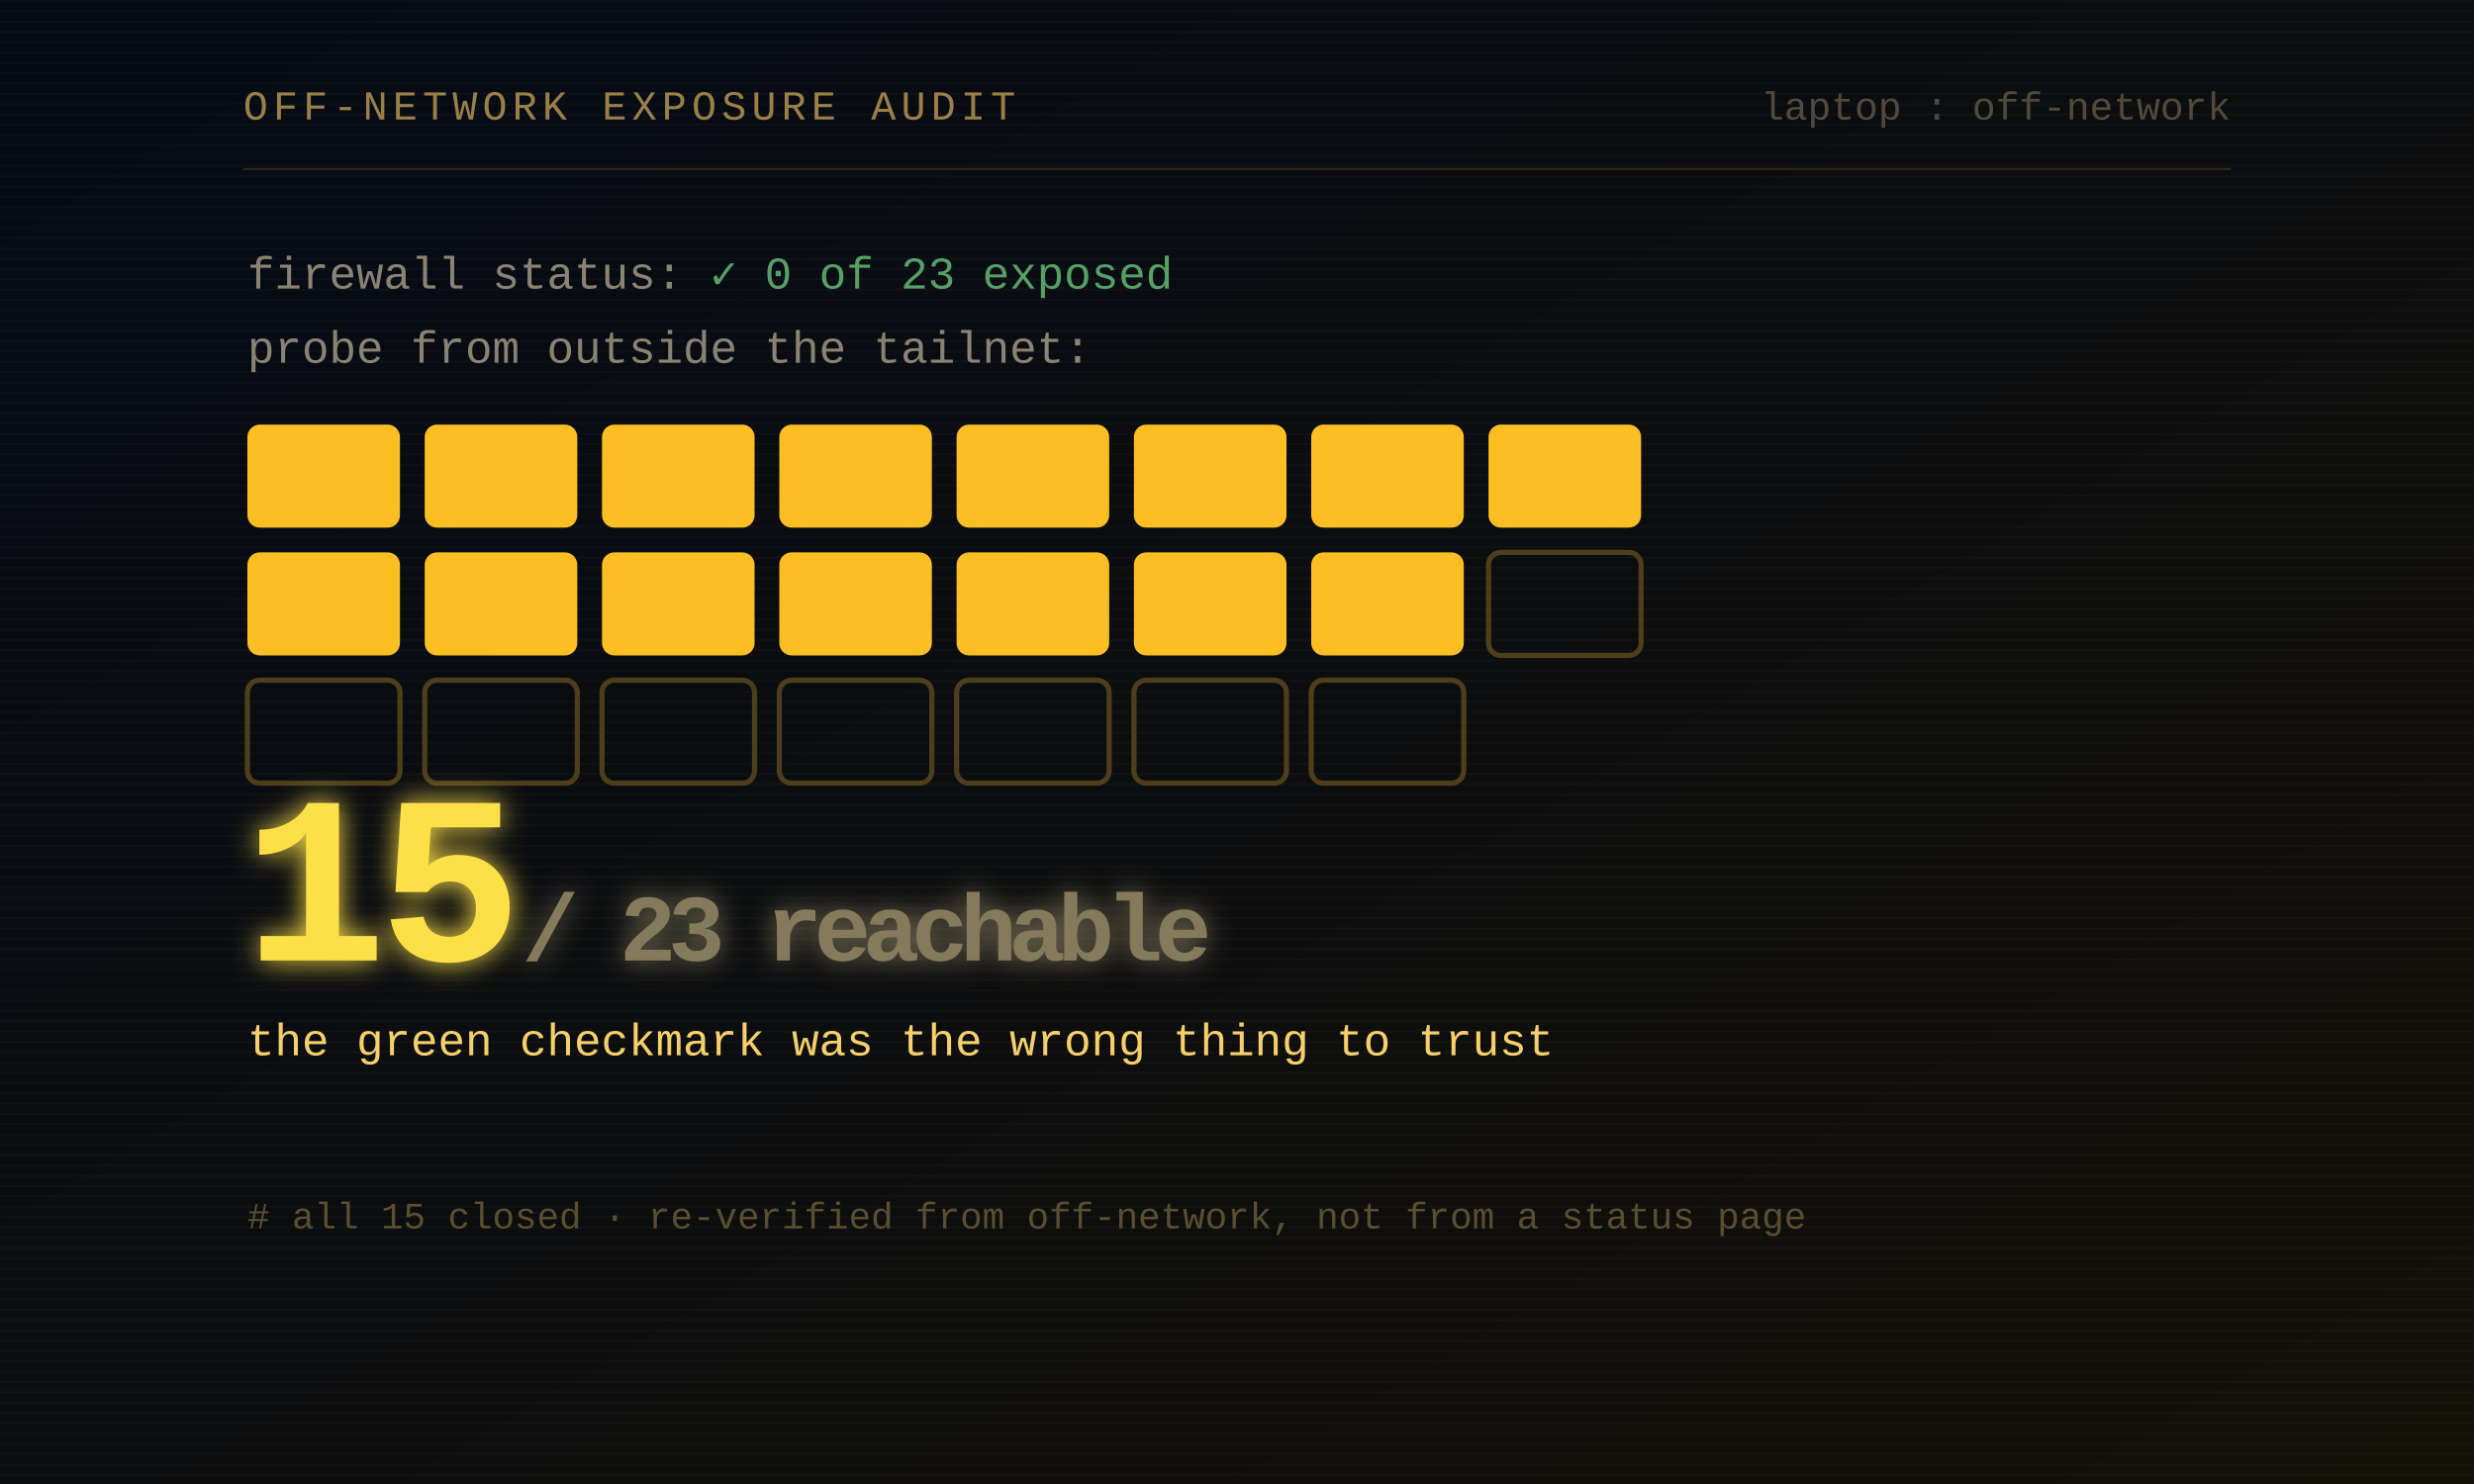
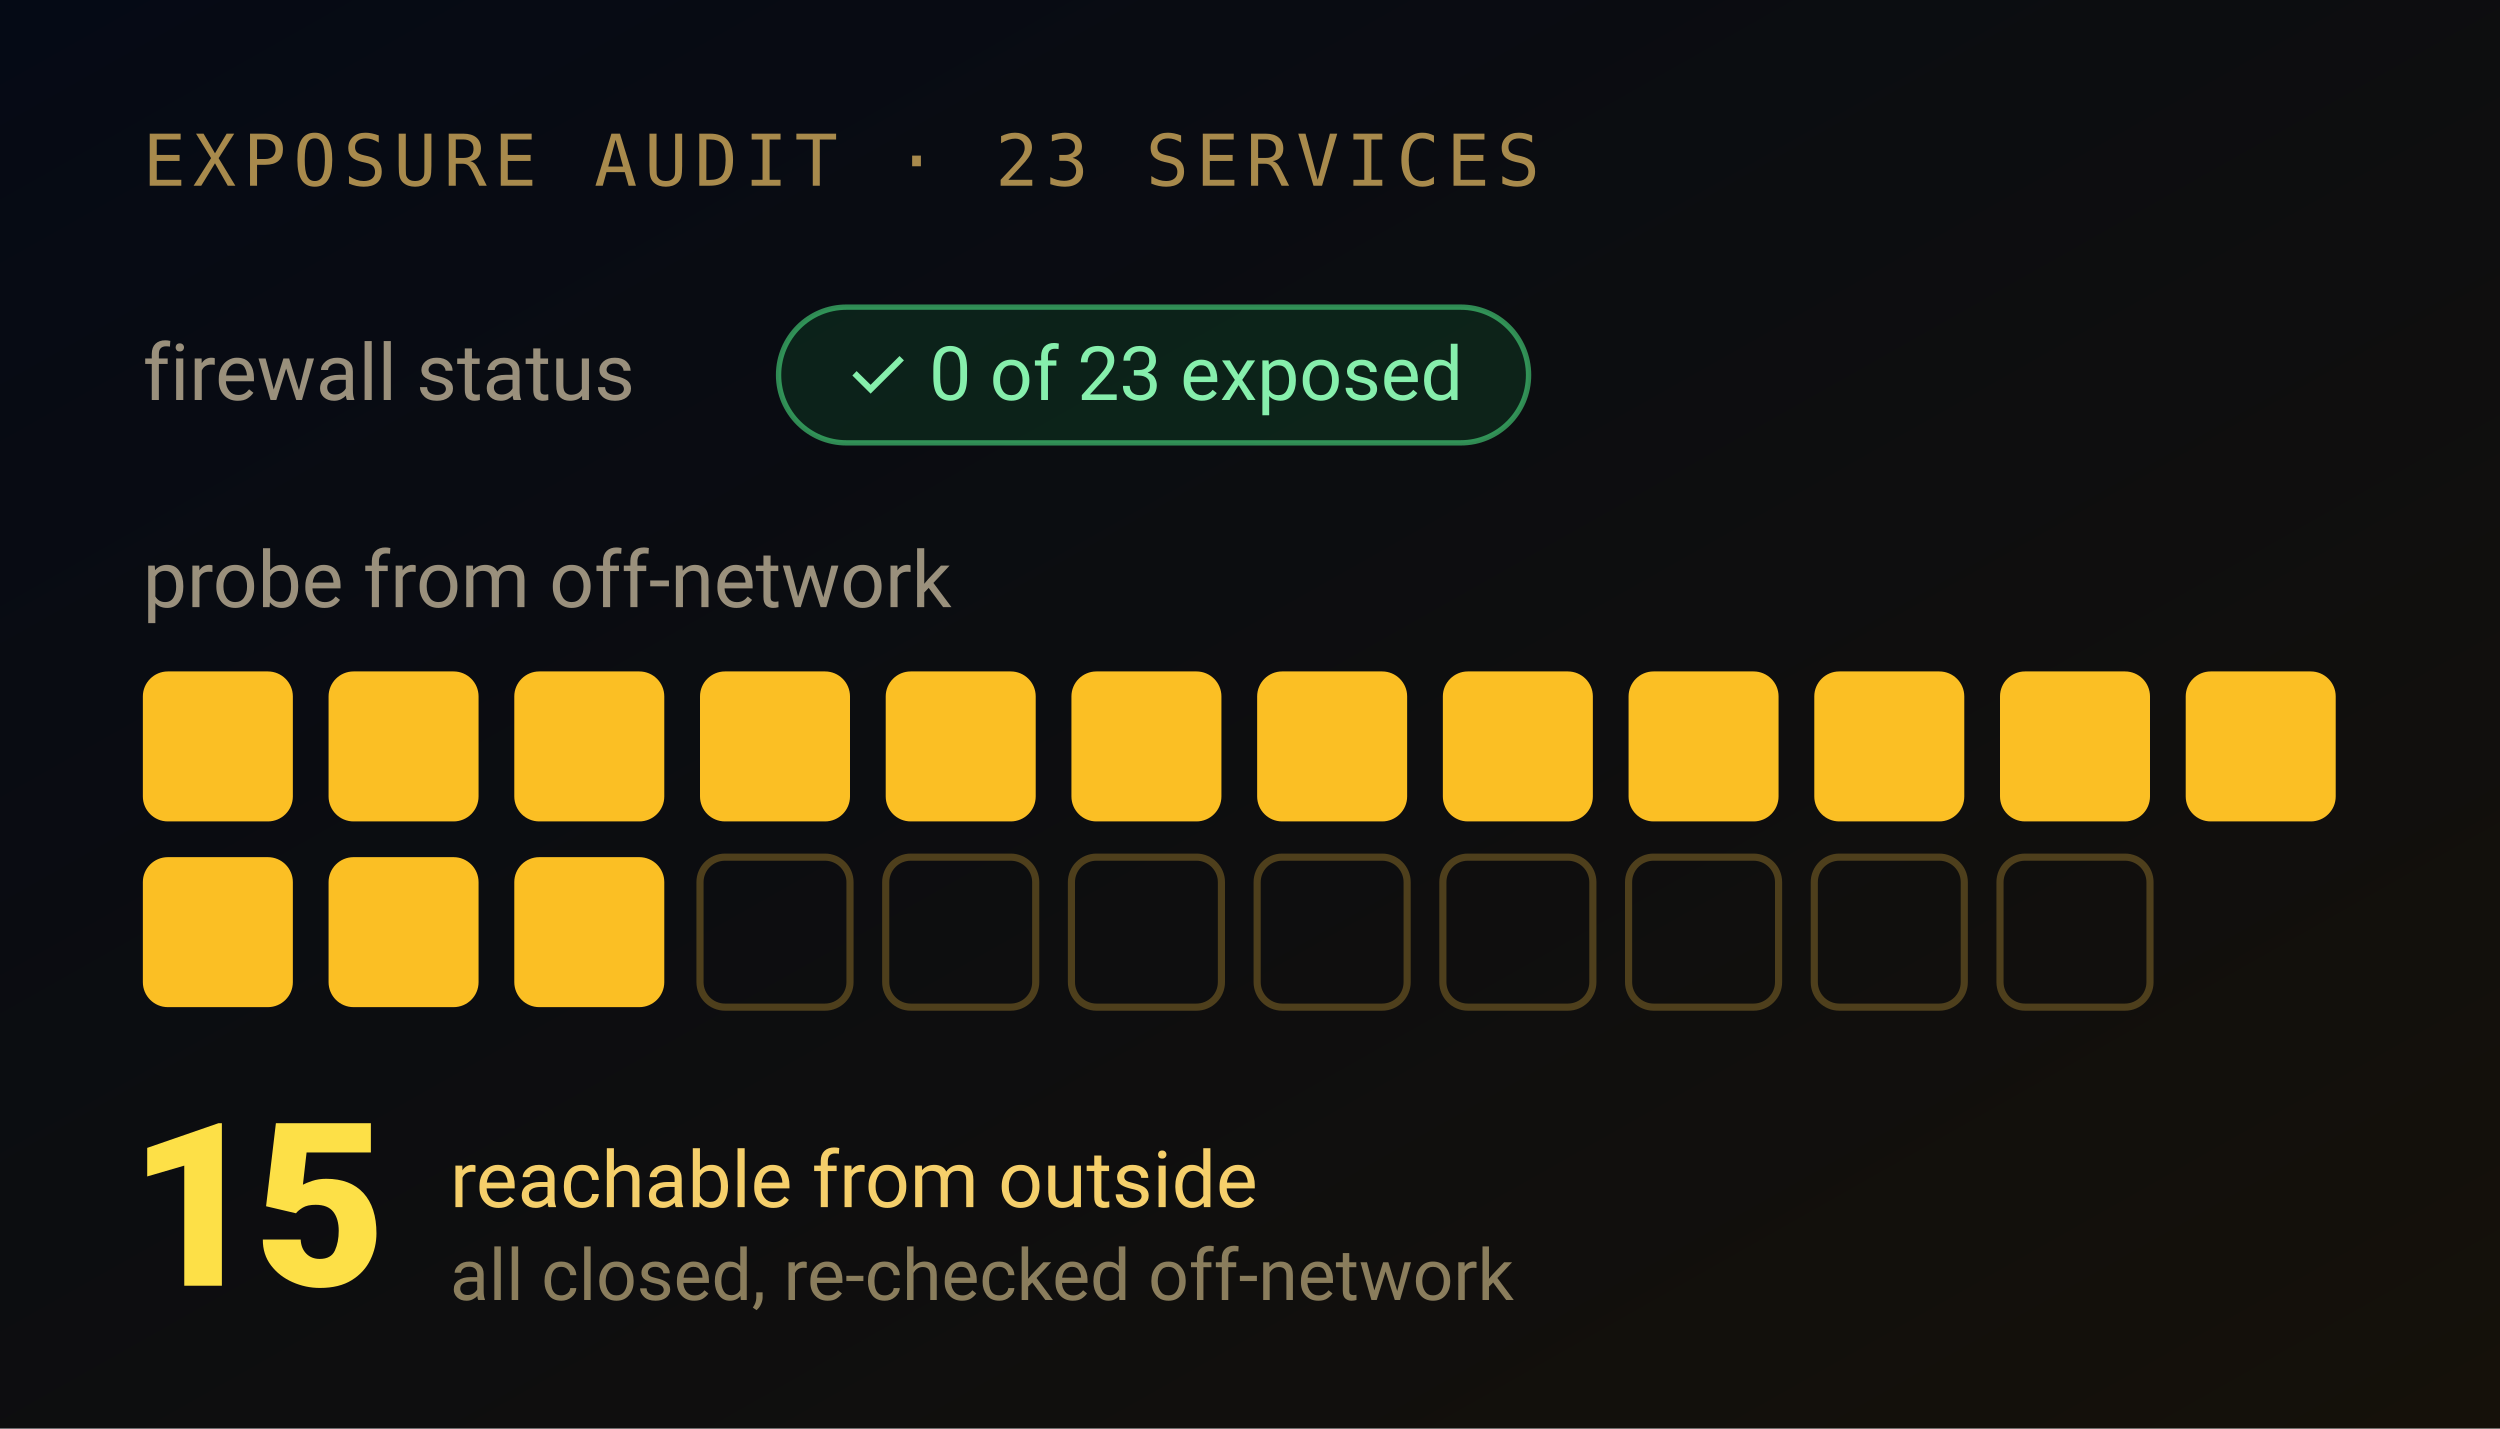
- <svg xmlns="http://www.w3.org/2000/svg" viewBox="0 0 1200 720" role="img" aria-labelledby="pc-t pc-d">
+ <svg xmlns="http://www.w3.org/2000/svg" viewBox="0 0 700 400" role="img" aria-labelledby="pc-t pc-d">
  <defs>
    <linearGradient id="pcBg" x1="0" y1="0" x2="1" y2="1">
      <stop offset="0" stop-color="#050a15" />
-       <stop offset="1" stop-color="#131008" />
+       <stop offset="1" stop-color="#15110a" />
    </linearGradient>
-     <pattern id="pcScan" width="5" height="5" patternUnits="userSpaceOnUse">
-       <rect width="5" height="1" fill="#ffffff" opacity="0.02" />
-     </pattern>
-     <filter id="pcGlow" x="-60%" y="-80%" width="220%" height="260%">
-       <feGaussianBlur stdDeviation="7" result="b" />
-       <feMerge>
-         <feMergeNode in="b" />
-         <feMergeNode in="SourceGraphic" />
-       </feMerge>
-     </filter>
  </defs>
-   <rect width="1200" height="720" fill="url(#pcBg)" />
-   <rect width="1200" height="720" fill="url(#pcScan)" />
-   <g font-family="'SF Mono','SFMono-Regular',ui-monospace,Menlo,Consolas,'Liberation Mono',monospace">
-     <text x="118" y="58" font-size="20" letter-spacing="2.5" fill="#9a7f48">OFF-NETWORK EXPOSURE AUDIT</text>
-     <text x="1082" y="58" text-anchor="end" font-size="19" fill="#52493a">laptop : off-network</text>
-     <line x1="118" y1="82" x2="1082" y2="82" stroke="#332714" stroke-width="1" />
-     <text x="120" y="140" font-size="22" fill="#8a8272">firewall status:  <tspan fill="#56a066">✓ 0 of 23 exposed</tspan>
-     </text>
-     <text x="120" y="176" font-size="22" fill="#8a8272">probe from outside the tailnet:</text>
-     <g>
-       <rect x="120" y="206" width="74" height="50" rx="6" fill="#fbbf24" />
-       <rect x="206" y="206" width="74" height="50" rx="6" fill="#fbbf24" />
-       <rect x="292" y="206" width="74" height="50" rx="6" fill="#fbbf24" />
-       <rect x="378" y="206" width="74" height="50" rx="6" fill="#fbbf24" />
-       <rect x="464" y="206" width="74" height="50" rx="6" fill="#fbbf24" />
-       <rect x="550" y="206" width="74" height="50" rx="6" fill="#fbbf24" />
-       <rect x="636" y="206" width="74" height="50" rx="6" fill="#fbbf24" />
-       <rect x="722" y="206" width="74" height="50" rx="6" fill="#fbbf24" />
-       <rect x="120" y="268" width="74" height="50" rx="6" fill="#fbbf24" />
-       <rect x="206" y="268" width="74" height="50" rx="6" fill="#fbbf24" />
-       <rect x="292" y="268" width="74" height="50" rx="6" fill="#fbbf24" />
-       <rect x="378" y="268" width="74" height="50" rx="6" fill="#fbbf24" />
-       <rect x="464" y="268" width="74" height="50" rx="6" fill="#fbbf24" />
-       <rect x="550" y="268" width="74" height="50" rx="6" fill="#fbbf24" />
-       <rect x="636" y="268" width="74" height="50" rx="6" fill="#fbbf24" />
-       <rect x="722" y="268" width="74" height="50" rx="6" fill="none" stroke="#4e3f1c" stroke-width="2.5" />
-       <rect x="120" y="330" width="74" height="50" rx="6" fill="none" stroke="#4e3f1c" stroke-width="2.5" />
-       <rect x="206" y="330" width="74" height="50" rx="6" fill="none" stroke="#4e3f1c" stroke-width="2.5" />
-       <rect x="292" y="330" width="74" height="50" rx="6" fill="none" stroke="#4e3f1c" stroke-width="2.5" />
-       <rect x="378" y="330" width="74" height="50" rx="6" fill="none" stroke="#4e3f1c" stroke-width="2.5" />
-       <rect x="464" y="330" width="74" height="50" rx="6" fill="none" stroke="#4e3f1c" stroke-width="2.5" />
-       <rect x="550" y="330" width="74" height="50" rx="6" fill="none" stroke="#4e3f1c" stroke-width="2.5" />
-       <rect x="636" y="330" width="74" height="50" rx="6" fill="none" stroke="#4e3f1c" stroke-width="2.5" />
+   <rect width="700" height="400" fill="url(#pcBg)" />
+   <text x="40" y="52" font-family="ui-monospace,Menlo,Consolas,monospace" font-size="20" letter-spacing="2" fill="#a88a4c">EXPOSURE AUDIT · 23 SERVICES</text>
+   <g font-family="system-ui,-apple-system,'Segoe UI',Roboto,sans-serif">
+     <text x="40" y="112" font-size="22" fill="#9a907c">firewall status</text>
+     <rect x="218" y="86" width="210" height="38" rx="19" fill="#16a34a" fill-opacity=".15" stroke="#4ade80" stroke-opacity=".6" stroke-width="1.5" />
+     <text x="323" y="112" font-size="21" fill="#86efac" text-anchor="middle">✓ 0 of 23 exposed</text>
+     <text x="40" y="170" font-size="22" fill="#9a907c">probe from off-network</text>
+     <g fill="#fbbf24">
+       <rect x="40" y="188" width="42" height="42" rx="7" />
+       <rect x="92" y="188" width="42" height="42" rx="7" />
+       <rect x="144" y="188" width="42" height="42" rx="7" />
+       <rect x="196" y="188" width="42" height="42" rx="7" />
+       <rect x="248" y="188" width="42" height="42" rx="7" />
+       <rect x="300" y="188" width="42" height="42" rx="7" />
+       <rect x="352" y="188" width="42" height="42" rx="7" />
+       <rect x="404" y="188" width="42" height="42" rx="7" />
+       <rect x="456" y="188" width="42" height="42" rx="7" />
+       <rect x="508" y="188" width="42" height="42" rx="7" />
+       <rect x="560" y="188" width="42" height="42" rx="7" />
+       <rect x="612" y="188" width="42" height="42" rx="7" />
+       <rect x="40" y="240" width="42" height="42" rx="7" />
+       <rect x="92" y="240" width="42" height="42" rx="7" />
+       <rect x="144" y="240" width="42" height="42" rx="7" />
    </g>
-     <text x="118" y="466" font-size="116" font-weight="800" letter-spacing="-4" fill="#fde047" filter="url(#pcGlow)">15<tspan font-size="46" font-weight="700" fill="#867a5c"> / 23 reachable</tspan>
-     </text>
-     <text x="120" y="512" font-size="22" fill="#f5cf6a">the green checkmark was the wrong thing to trust</text>
-     <text x="120" y="596" font-size="18" fill="#5a4e30"># all 15 closed · re-verified from off-network, not from a status page</text>
+     <g fill="none" stroke="#4e3f1c" stroke-width="2">
+       <rect x="196" y="240" width="42" height="42" rx="7" />
+       <rect x="248" y="240" width="42" height="42" rx="7" />
+       <rect x="300" y="240" width="42" height="42" rx="7" />
+       <rect x="352" y="240" width="42" height="42" rx="7" />
+       <rect x="404" y="240" width="42" height="42" rx="7" />
+       <rect x="456" y="240" width="42" height="42" rx="7" />
+       <rect x="508" y="240" width="42" height="42" rx="7" />
+       <rect x="560" y="240" width="42" height="42" rx="7" />
+     </g>
+     <text x="36" y="360" font-size="64" font-weight="800" letter-spacing="-2" fill="#fde047">15</text>
+     <text x="126" y="338" font-size="22" fill="#f5cf6a">reachable from outside</text>
+     <text x="126" y="364" font-size="20" fill="#8a7d5c">all closed, re-checked off-network</text>
  </g>
</svg>
